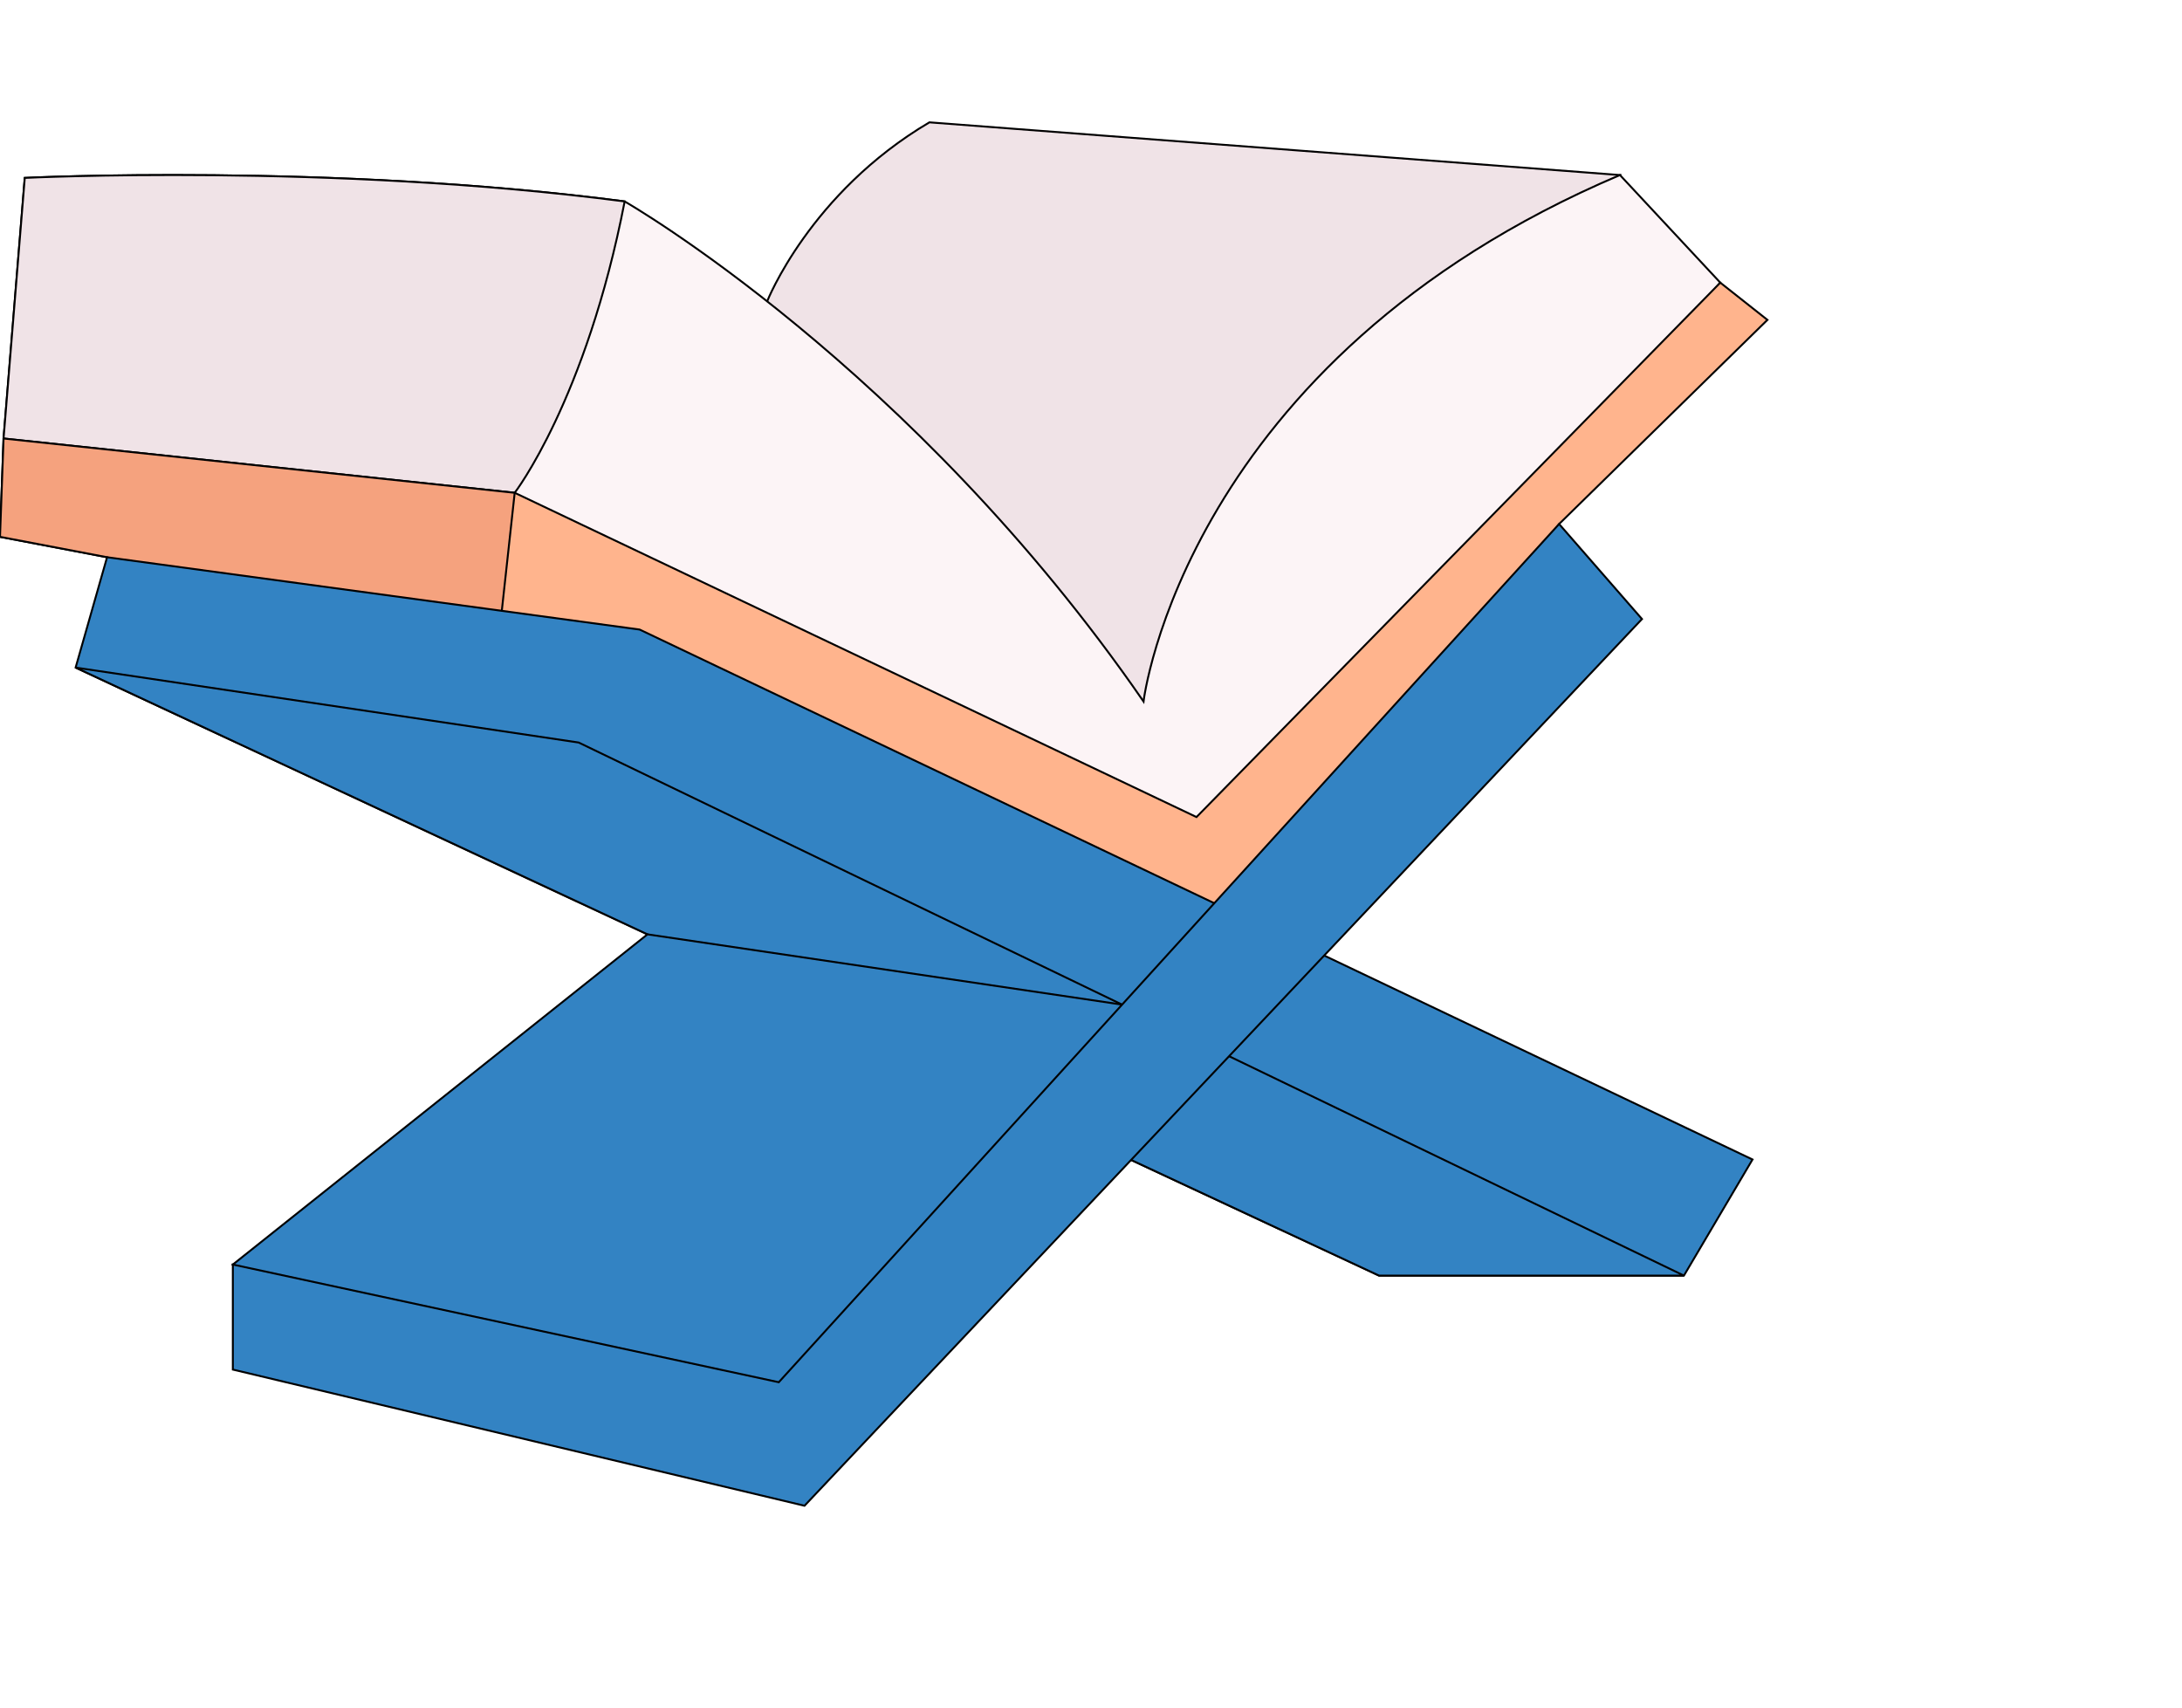
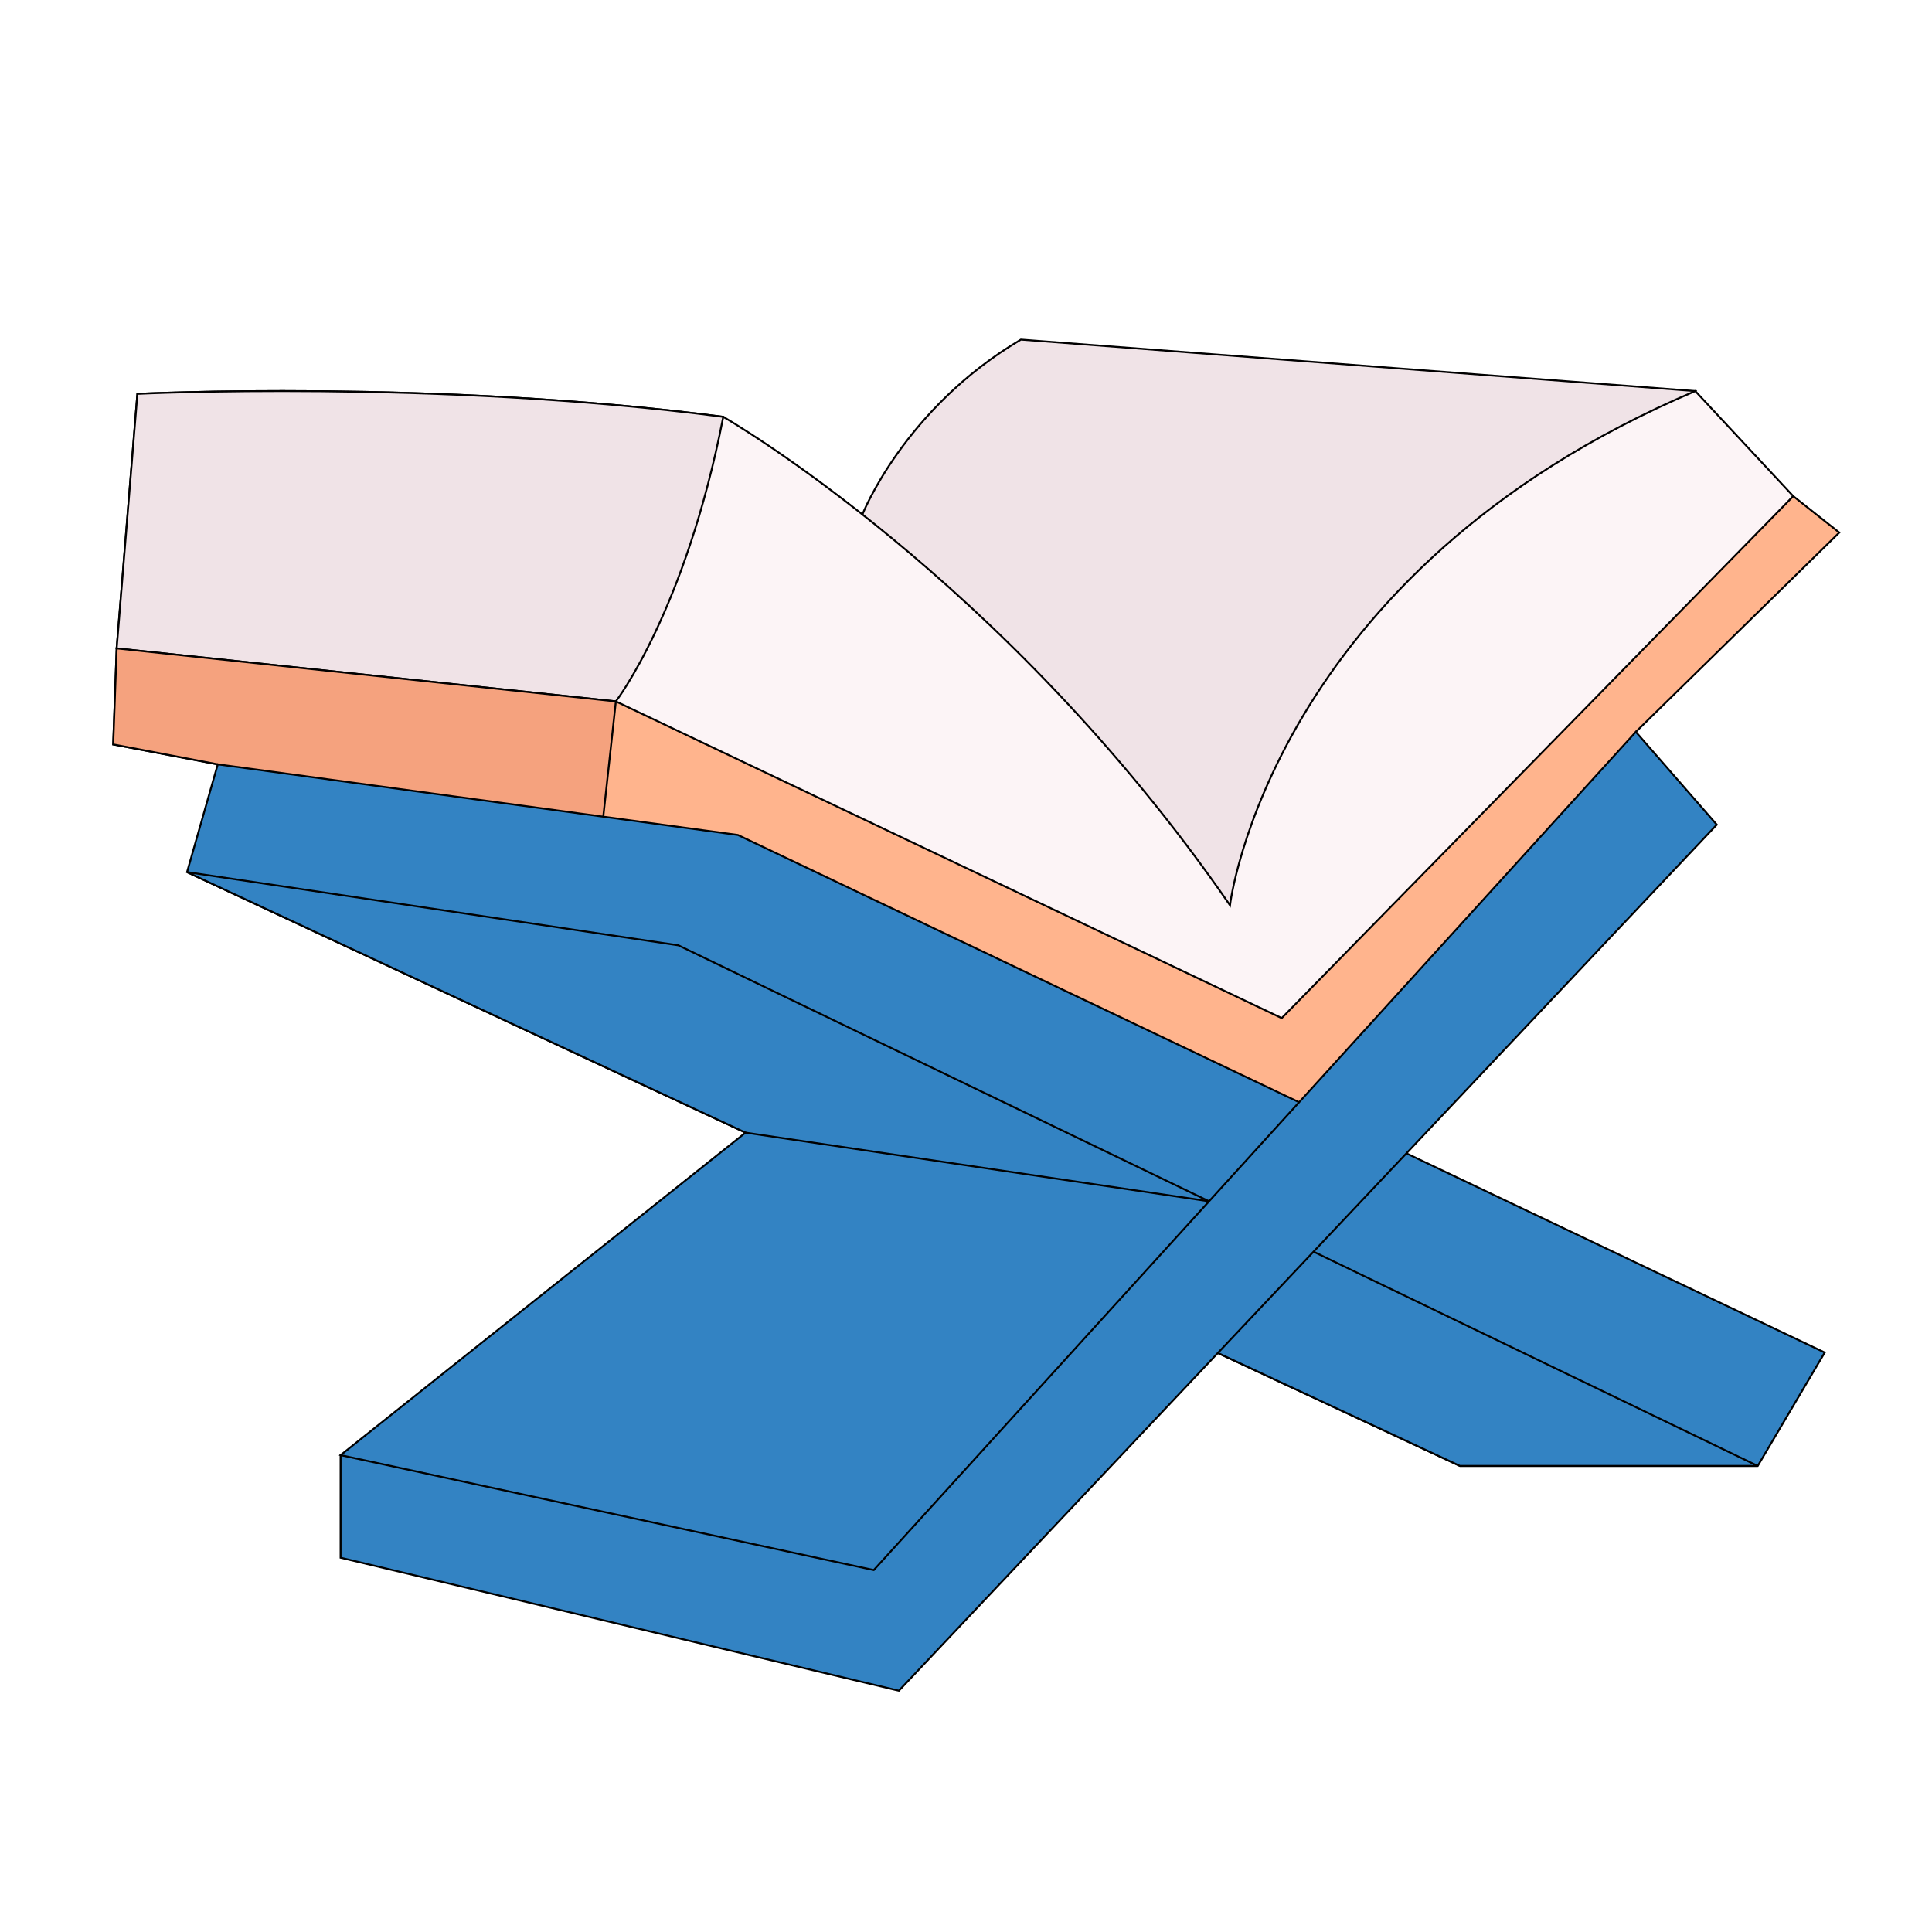
- <svg xmlns="http://www.w3.org/2000/svg" viewBox="0 0 457.43 358.056">
-   <g id="Calque_2" data-name="Calque 2" transform="scale(0.9) translate(0, 15)">
-     <g id="_01-_quran" data-name="01- quran" transform="scale(0.9) translate(0, 15)">
+ <svg xmlns="http://www.w3.org/2000/svg" viewBox="0 0 512 512" width="512" height="512">
+   <g id="Calque_2" data-name="Calque 2" transform="translate(15, 50) scale(1.0)">
+     <g id="_01-_quran" data-name="01- quran" transform="translate(15, 40)">
      <path d="m198.551 46.33s11.042-28.077 41.994-46.33l178.721 13.64-123.041 144.872s-94.415-64.169-97.674-112.182z" fill="#f0e3e7" stroke="black" stroke-width="0.5" />
      <path d="m445.23 41.488-112.33 125.012-28.95 16.59-223.09-70.512-.07-.02-79.87-30.73 5.49-67.45s78.88-3.87 155.26 6.09c0 0 74.38 42.59 134.29 129.43 0 0 10.48-88.32 123.31-136.26z" fill="#fcf4f6" stroke="black" stroke-width="0.5" />
      <path d="m161.67 20.468c-9.99 51.44-28.46 75.41-28.46 75.41l-52.35 16.7-.07-.02-79.87-30.73 5.49-67.45s78.88-3.87 155.26 6.09z" fill="#f0e3e7" stroke="black" stroke-width="0.5" />
      <path d="m457.43 51.128-53.92 52.83-77.28 109.3-239.83-80.9-58.69-19.8-27.71-5.28.92-25.45 132.29 14.05 176.46 83.93 135.56-138.32z" fill="#ffb48d" stroke="black" stroke-width="0.5" />
      <path d="m133.21 95.878-4.17 38.18-42.64-1.7-58.69-19.8-27.71-5.28.92-25.45z" fill="#f5a27e" stroke="black" stroke-width="0.5" />
      <path d="m453.57 268.438-17.75 30.05h-78.91l-337.34-157.37 8.14-28.56 137.84 18.72z" fill="#3383C3" stroke="black" stroke-width="0.5" />
      <path d="m435.82 298.488h-78.91l-337.34-157.37 130.2 19.4z" fill="#3383C3" stroke="black" stroke-width="0.5" />
      <path d="m290.414 228.353-84.615 121.474-145.539-54.202 107.307-85.463h.005z" fill="#3383C3" stroke="black" stroke-width="0.5" />
      <path d="m424.967 128.549-216.751 229.507-147.956-35.248v-27.183l141.298 30.459 201.955-222.13z" fill="#3383C3" stroke="black" stroke-width="0.5" />
    </g>
  </g>
</svg>
